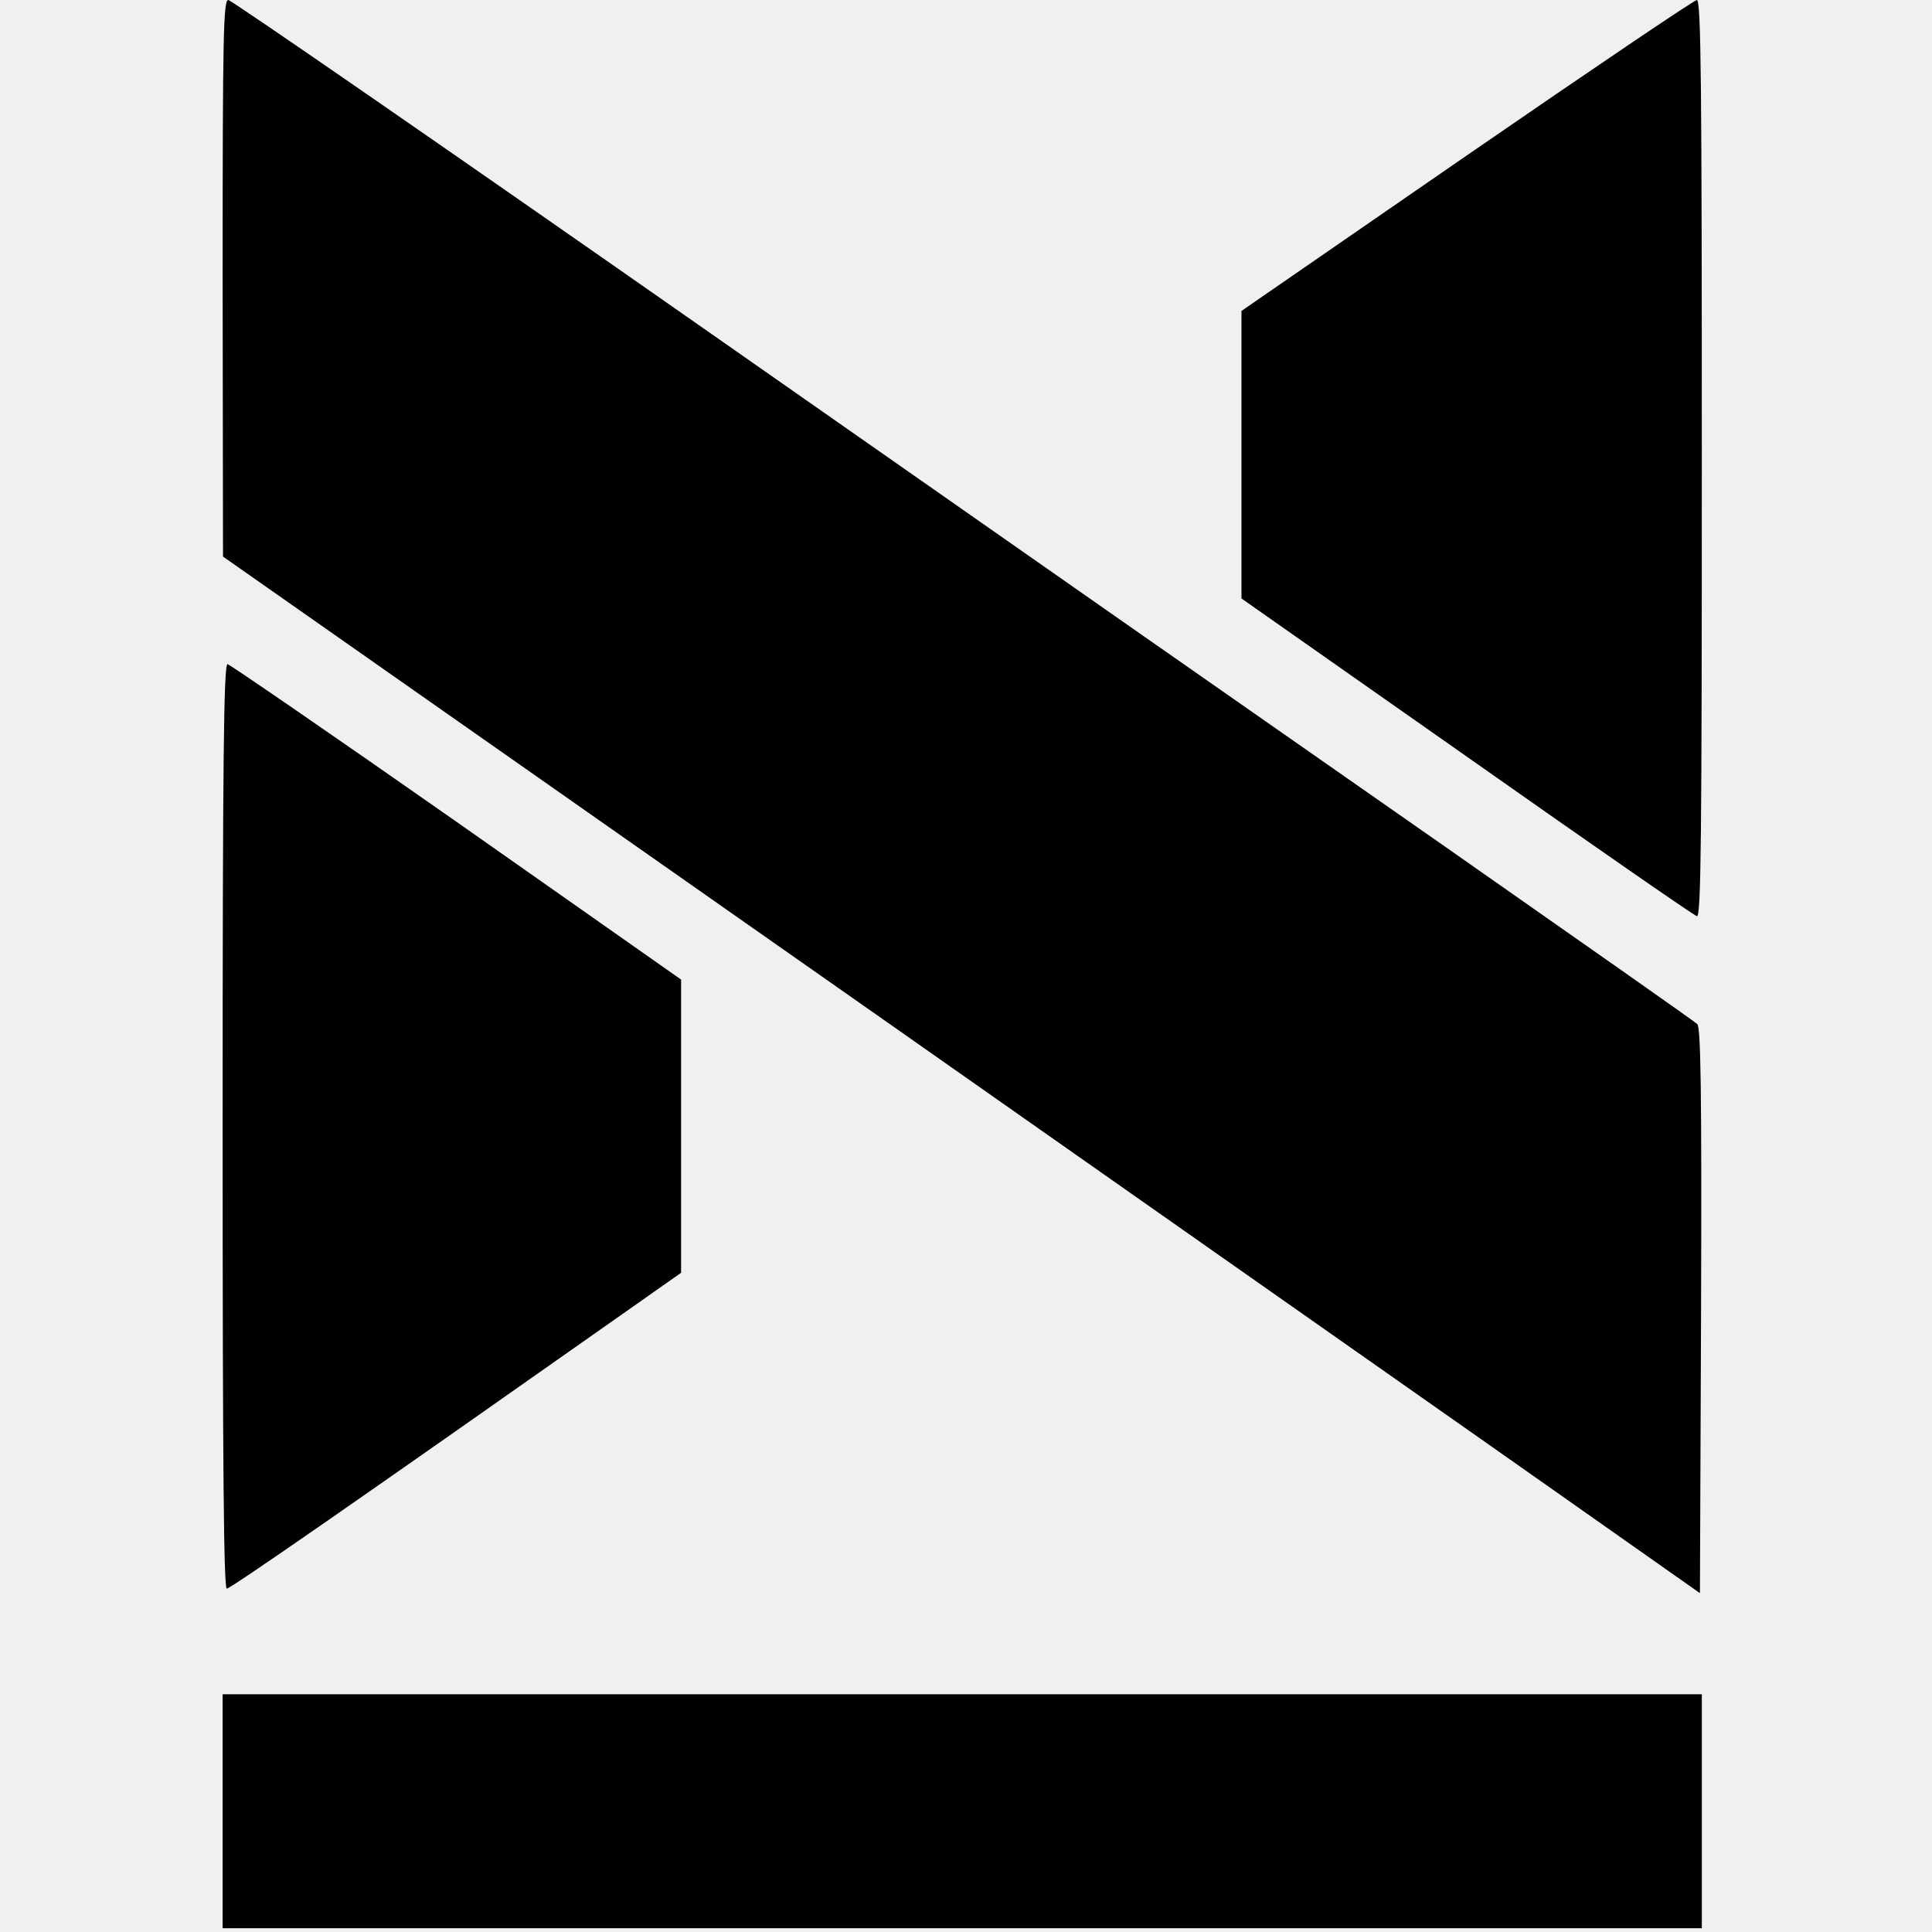
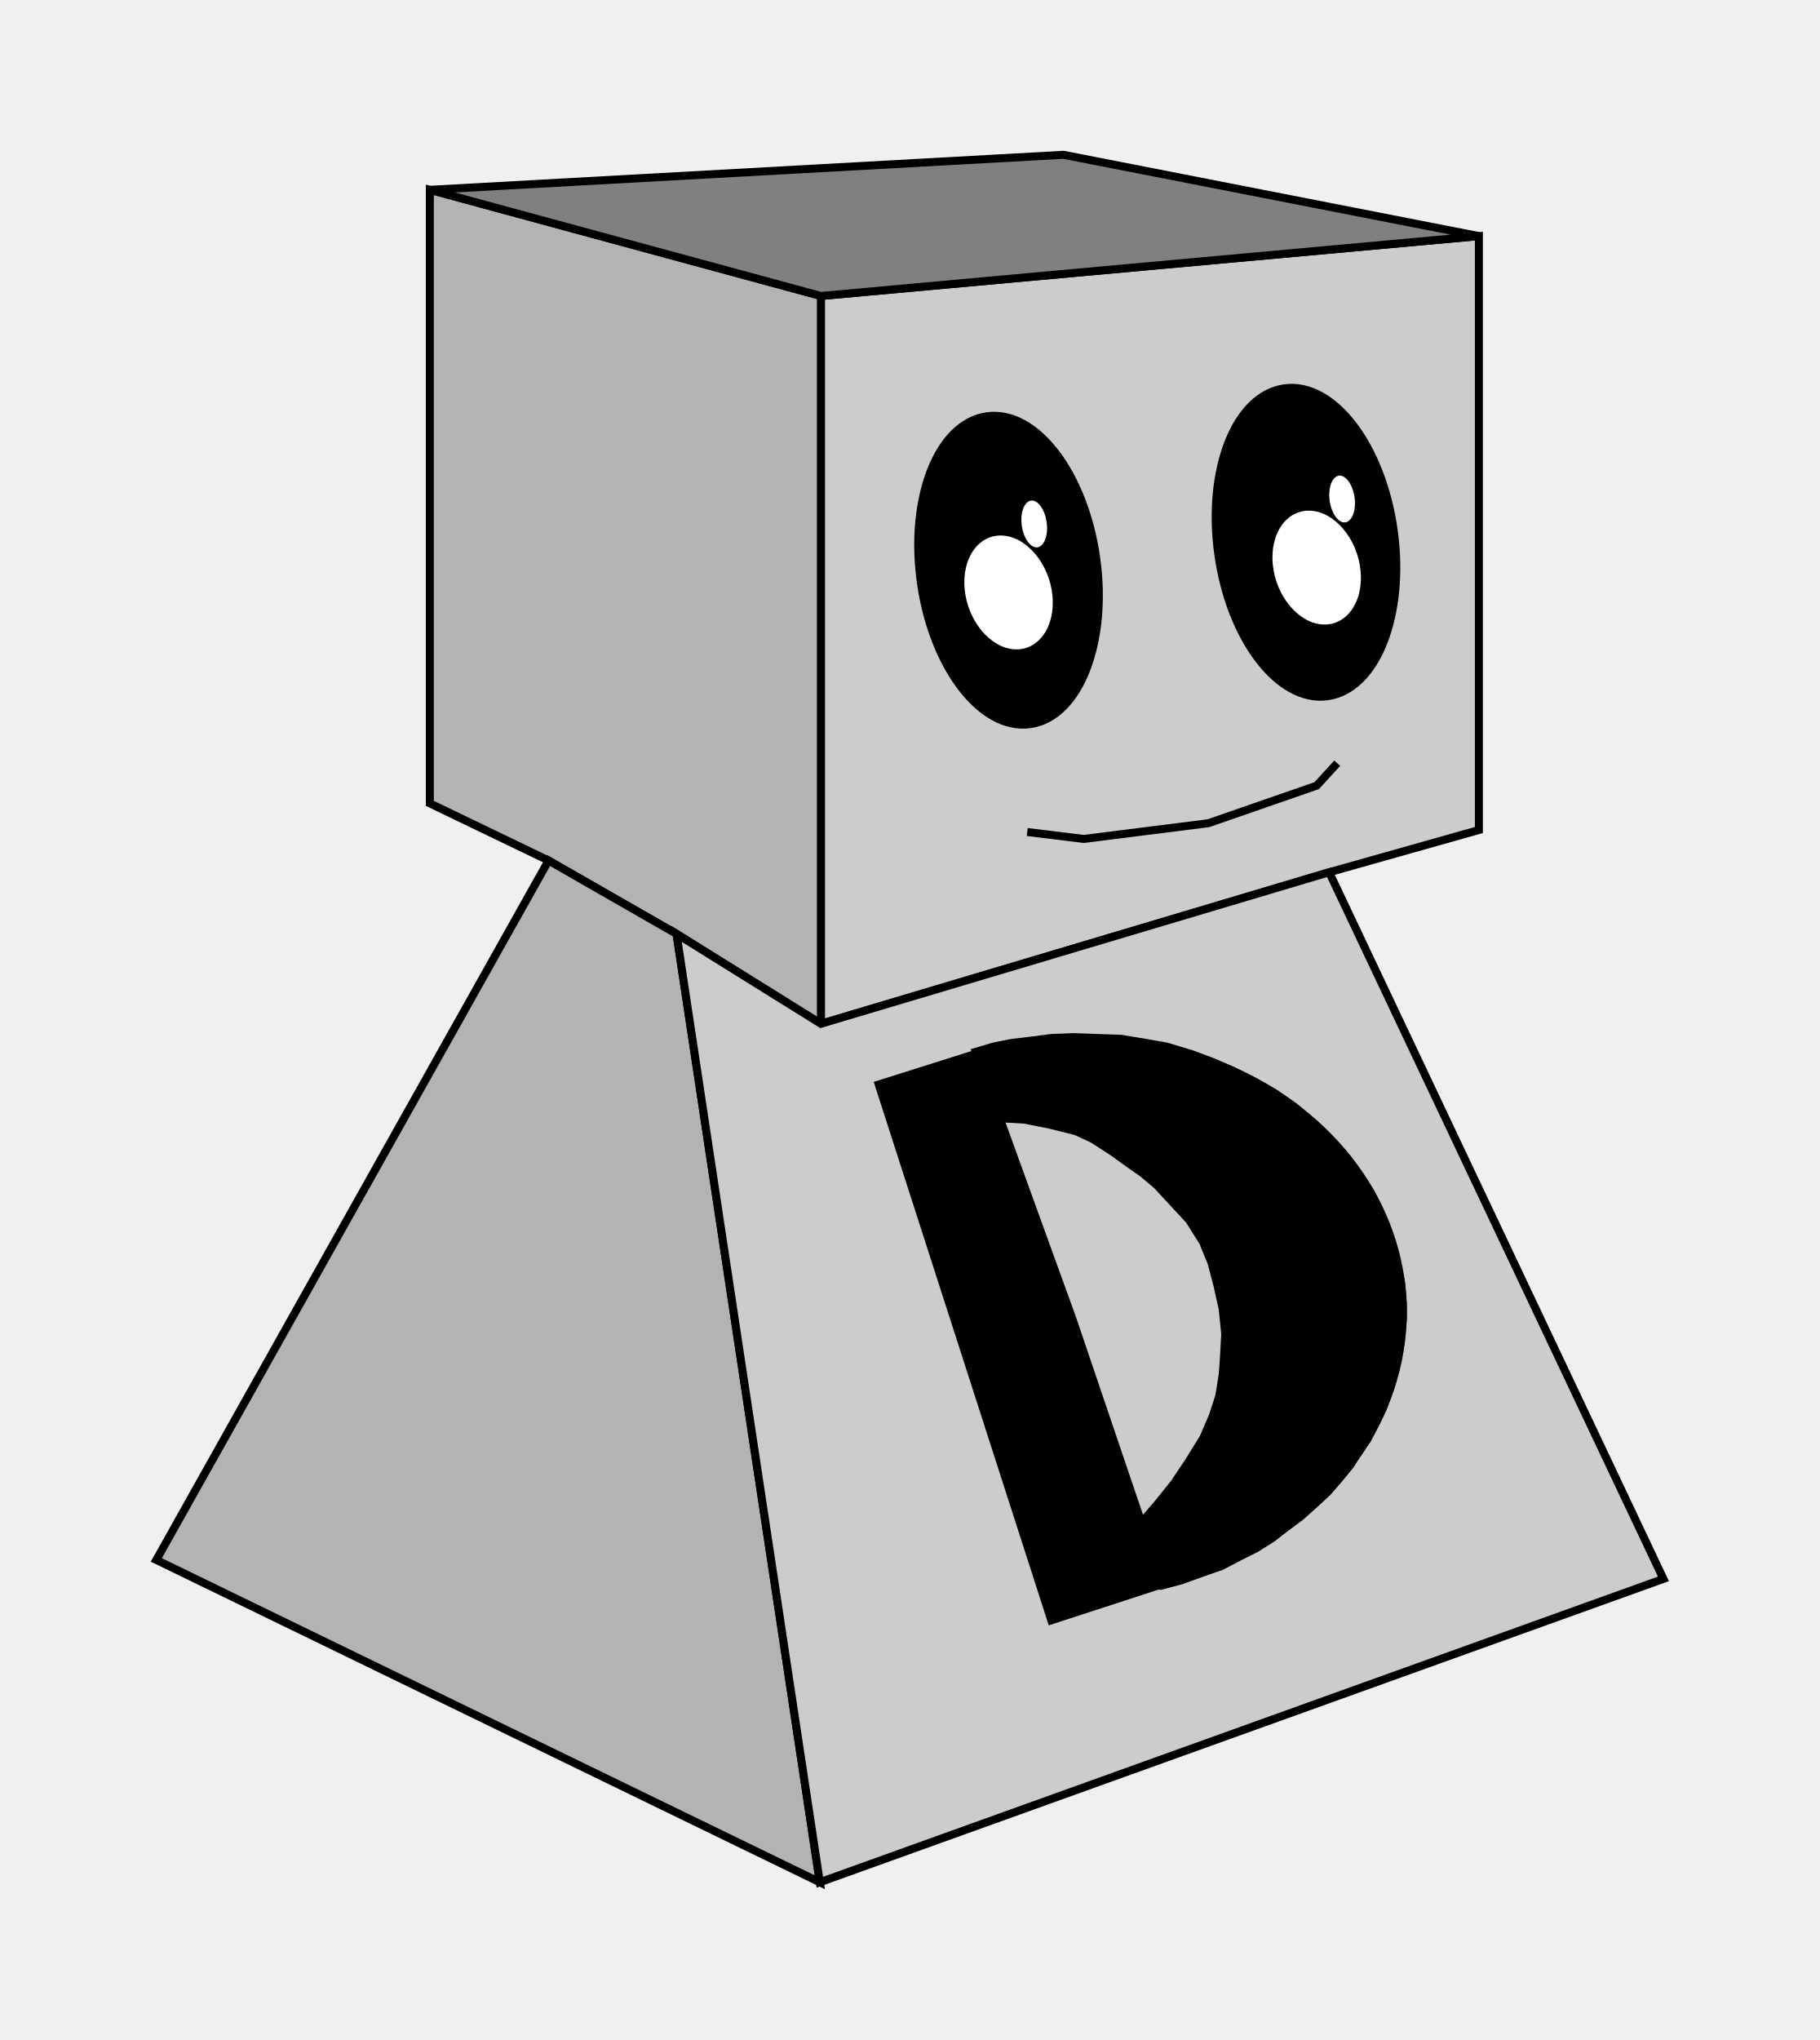
- <svg xmlns="http://www.w3.org/2000/svg" version="1.0" width="512pt" height="512pt" viewBox="0 0 512 512" preserveAspectRatio="xMidYMid meet">
-   <g transform="translate(0,512) scale(0.1,-0.1)" fill="#000000" stroke="none">
-     <path d="M590 4383 l1 -738 756 -530 c698 -489 1151 -807 2618 -1837 l540 -380 3 748 c2 590 -1 751 -10 760 -7 7 -308 218 -668 470 -360 251 -1230 859 -1933 1351 -702 491 -1284 893 -1292 893 -13 0 -15 -92 -15 -737z" />
-     <path d="M3887 4708 l-597 -412 0 -381 0 -381 597 -419 c328 -231 602 -421 610 -423 11 -3 13 204 13 1212 0 987 -2 1216 -13 1216 -7 0 -282 -186 -610 -412z" />
-     <path d="M590 2135 c0 -910 3 -1225 11 -1225 10 0 343 231 1049 728 l155 109 0 389 0 388 -595 418 c-327 229 -601 417 -607 418 -10 0 -13 -251 -13 -1225z" />
-     <path d="M590 320 l0 -310 1960 0 1960 0 0 310 0 310 -1960 0 -1960 0 0 -310z" />
+ <svg xmlns="http://www.w3.org/2000/svg" width="60.351mm" height="67.64mm" viewBox="0 0 60.351 67.64" version="1.1" id="svg8">
+   <defs id="defs2">
+     </defs>
+   <g transform="translate(-58.31895,-97.79923)" id="layer1">
+     <g id="g888" transform="translate(0,-22.75418)">
+       <path id="path873" d="m 85.545,154.5 16.857,-5.025 4.965,-1.401 V 128.382 l -21.822,1.986 z" style="fill:#cccccc;fill-opacity:1;stroke:#000000;stroke-width:0.265px;stroke-linecap:butt;stroke-linejoin:miter;stroke-opacity:1" />
+       <path id="path875" d="m 85.545,154.5 -4.789,-2.982 -4.244,-2.432 -3.937,-1.895 v -20.344 l 12.97,3.52 z" style="fill:#b3b3b3;fill-opacity:1;stroke:#000000;stroke-width:0.265px;stroke-linecap:butt;stroke-linejoin:miter;stroke-opacity:1" />
+       <path id="path877" d="m 93.59,125.686 -21.015,1.161 12.97,3.52 21.822,-1.986 z" style="fill:#808080;fill-opacity:1;stroke:#000000;stroke-width:0.265px;stroke-linecap:butt;stroke-linejoin:miter;stroke-opacity:1" />
+       <path id="path879" d="m 76.512,149.086 4.244,2.432 4.753,31.446 -22.006,-10.689 z" style="fill:#b3b3b3;fill-opacity:1;stroke:#000000;stroke-width:0.265px;stroke-linecap:butt;stroke-linejoin:miter;stroke-opacity:1" />
+       <path id="path881" d="m 113.488,172.904 -11.086,-23.43 -16.857,5.025 -4.789,-2.982 4.753,31.446 z" style="fill:#cccccc;fill-opacity:1;stroke:#000000;stroke-width:0.265px;stroke-linecap:butt;stroke-linejoin:miter;stroke-opacity:1" />
+     </g>
+     <ellipse style="fill:#000000;fill-opacity:1;stroke:#000000;stroke-width:0.45;stroke-linecap:square;stroke-miterlimit:4;stroke-dasharray:none;stroke-opacity:1" id="path890" ry="5.062" rx="2.843" cy="-128.368" cx="-74.587" transform="rotate(171.9797)" />
+     <ellipse transform="rotate(171.9797)" cx="-84.485" cy="-128.827" rx="2.843" ry="5.062" id="path890-4" style="fill:#000000;fill-opacity:1;stroke:#000000;stroke-width:0.45;stroke-linecap:square;stroke-miterlimit:4;stroke-dasharray:none;stroke-opacity:1" />
+     <ellipse transform="matrix(-0.9978499,-0.06554019,-0.09990293,-0.9949972,0,0)" cx="-91.074" cy="-111.206" rx="1.563" ry="2" id="path890-8" style="fill:#ffffff;fill-opacity:1;stroke:#000000;stroke-width:0.21;stroke-linecap:square;stroke-miterlimit:4;stroke-dasharray:none;stroke-opacity:1" />
+     <ellipse style="fill:#ffffff;fill-opacity:1;stroke:#000000;stroke-width:0.21;stroke-linecap:square;stroke-miterlimit:4;stroke-dasharray:none;stroke-opacity:1" id="path890-8-3" ry="2" rx="1.563" cy="-112.719" cx="-80.681" transform="matrix(-0.9978499,-0.06554019,-0.09990293,-0.9949972,0,0)" />
+     <ellipse style="fill:#ffffff;fill-opacity:1;stroke:#000000;stroke-width:0.073;stroke-linecap:square;stroke-miterlimit:4;stroke-dasharray:none;stroke-opacity:1" id="path890-8-9" ry="0.814" rx="0.461" cy="-105.956" cx="-95.571" transform="matrix(-0.9958801,-0.09068027,-0.07223655,-0.9973875,0,0)" />
+     <ellipse transform="matrix(-0.9958801,-0.09068027,-0.07223655,-0.9973875,0,0)" cx="-85.189" cy="-107.729" rx="0.461" ry="0.814" id="path890-8-9-3" style="fill:#ffffff;fill-opacity:1;stroke:#000000;stroke-width:0.073;stroke-linecap:square;stroke-miterlimit:4;stroke-dasharray:none;stroke-opacity:1" />
+     <path style="fill:none;stroke:#000000;stroke-width:0.265px;stroke-linecap:butt;stroke-linejoin:miter;stroke-opacity:1" d="m 92.388,125.386 1.872,0.23 4.135,-0.521 3.592,-1.246 0.682,-0.744" id="path964" />
+     <path style="fill:#000000;stroke:#000000;stroke-width:0.265px;stroke-linecap:butt;stroke-linejoin:miter;stroke-opacity:1" d="m 87.464,133.758 5.723,17.766 3.673,-1.196 -6.15,-17.595 z" id="path966" />
+     <path style="fill:none;fill-opacity:1;stroke:#000000;stroke-width:0.25;stroke-linecap:square;stroke-miterlimit:4;stroke-dasharray:none;stroke-opacity:1" id="path970" d="m 82.73,137.777 a 10.976,9.267 0 0 1 10.6,2.582 10.976,9.267 0 0 1 2.588,9.055 10.976,9.267 0 0 1 -8.038,6.38 l -2.48,-9.028 z" transform="rotate(-3.370375)" />
+     <path id="path856" d="m 90.686,132.675 6.173,17.654" style="fill:none;stroke:#000000;stroke-width:0.265px;stroke-linecap:butt;stroke-linejoin:miter;stroke-opacity:1" />
+     <path id="path858" d="m 96.261,148.193 0.477,-0.373 0.683,-0.598 0.47,-0.726 0.342,-0.598 0.342,-0.598" style="fill:none;stroke:#000000;stroke-width:0.265px;stroke-linecap:butt;stroke-linejoin:miter;stroke-opacity:1" />
+     <path id="path860" d="m 90.686,132.675 0.841,2.204 0.769,0.043 0.854,0.171 0.854,0.214 0.555,0.256 0.688,0.446 0.507,0.366 0.47,0.329 0.47,0.397 0.513,0.555 0.555,0.598 0.457,0.726 0.284,0.697 0.198,0.755 0.17,0.769 0.084,0.826 -0.042,0.769 -0.042,0.584 -0.114,0.712 -0.212,0.651 -0.312,0.728 -0.463,0.75 -0.507,0.76 -0.535,0.665 -0.472,0.549 0.625,2.165 0.593,-0.155 0.704,-0.253 0.647,-0.225 0.647,-0.338 0.507,-0.253 0.535,-0.338 0.507,-0.394 0.422,-0.31 0.535,-0.479 0.366,-0.338 0.366,-0.422 0.394,-0.479 0.281,-0.479 0.281,-0.366 0.253,-0.507 0.253,-0.507 0.225,-0.619 0.197,-0.676 0.113,-0.535 0.084,-0.535 0.056,-0.619 4e-5,-0.535 -0.056,-0.647 -0.141,-0.676 -0.169,-0.676 -0.225,-0.591 -0.225,-0.563 -0.253,-0.507 -0.366,-0.563 -0.366,-0.507 -0.507,-0.591 -0.535,-0.535 -0.76,-0.647 -0.647,-0.45 -0.647,-0.366 -0.732,-0.366 -0.704,-0.31 -0.676,-0.253 -0.844,-0.253 -0.647,-0.113 -0.844,-0.141 -0.788,-0.028 -0.788,-0.028 -0.732,0.028 -0.647,0.084 -0.704,0.085 -0.563,0.113 z" style="fill:#000000;stroke:#000000;stroke-width:0.265px;stroke-linecap:butt;stroke-linejoin:miter;stroke-opacity:1" />
+     <path id="path862" d="m 102.546,135.677 0.507,0.591" style="fill:none;stroke:#000000;stroke-width:0.265px;stroke-linecap:butt;stroke-linejoin:miter;stroke-opacity:1" />
  </g>
+   <g transform="translate(-58.31895,-97.79923)" id="layer2" />
</svg>
